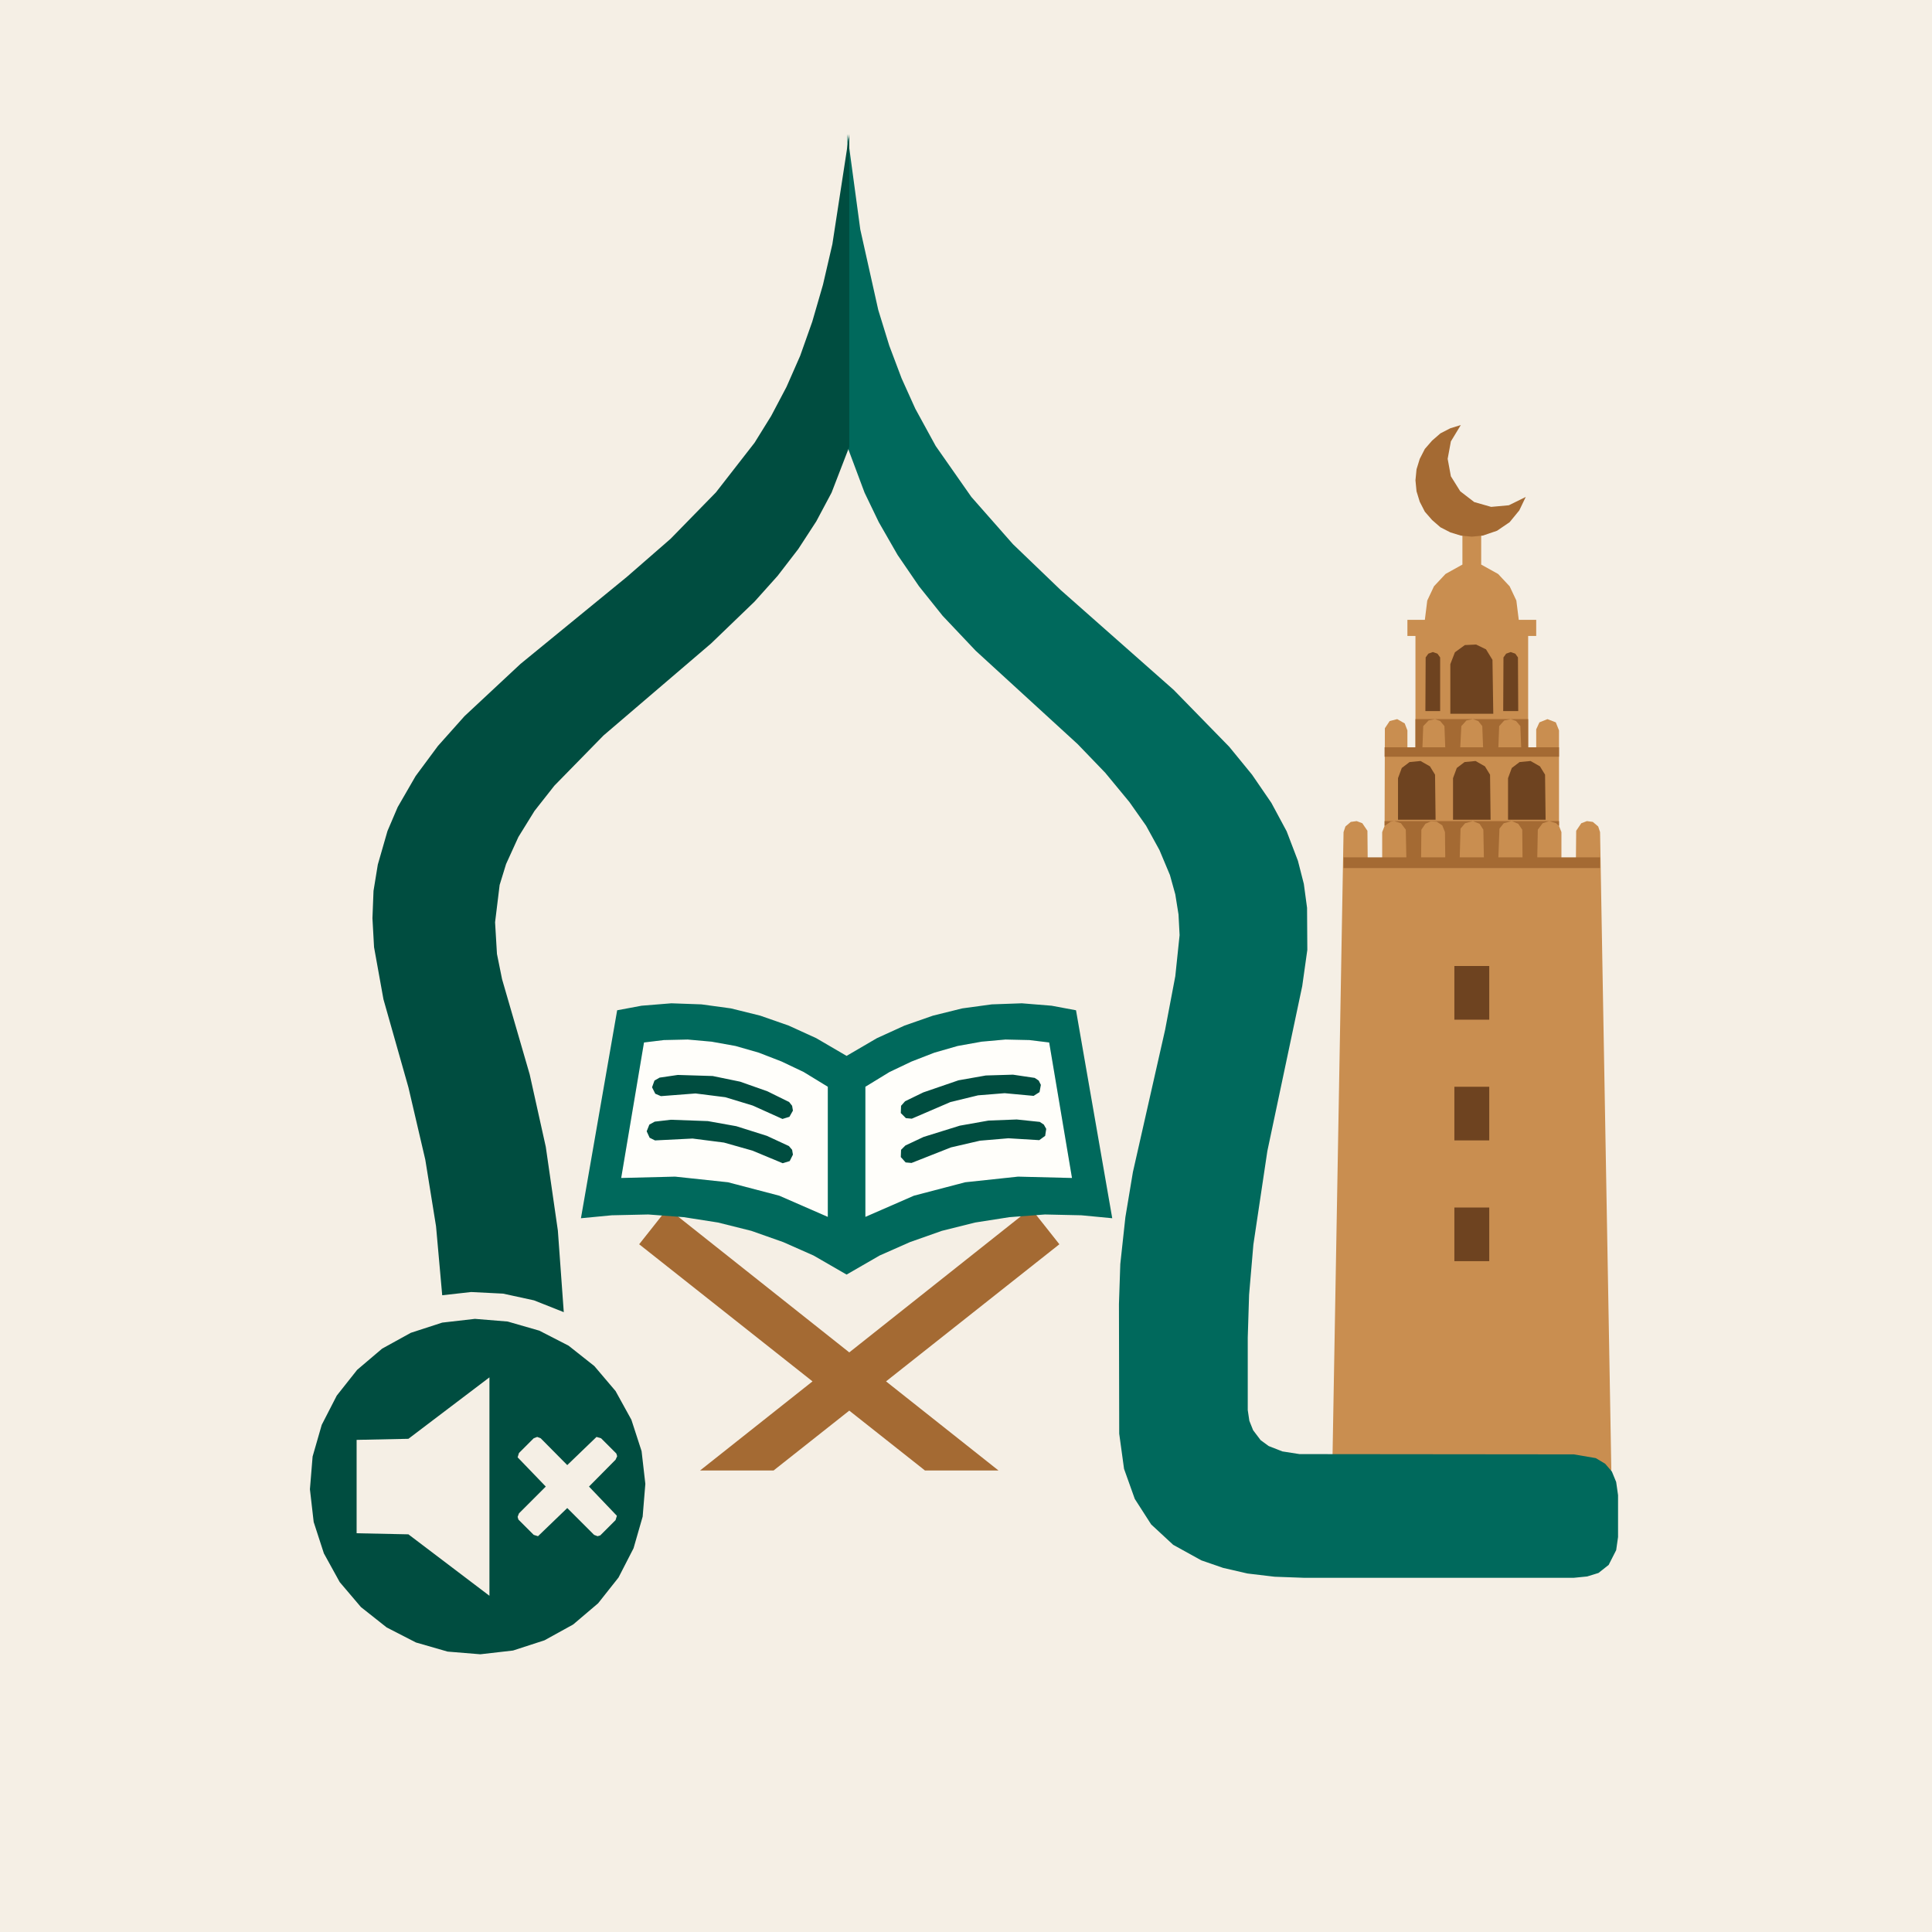
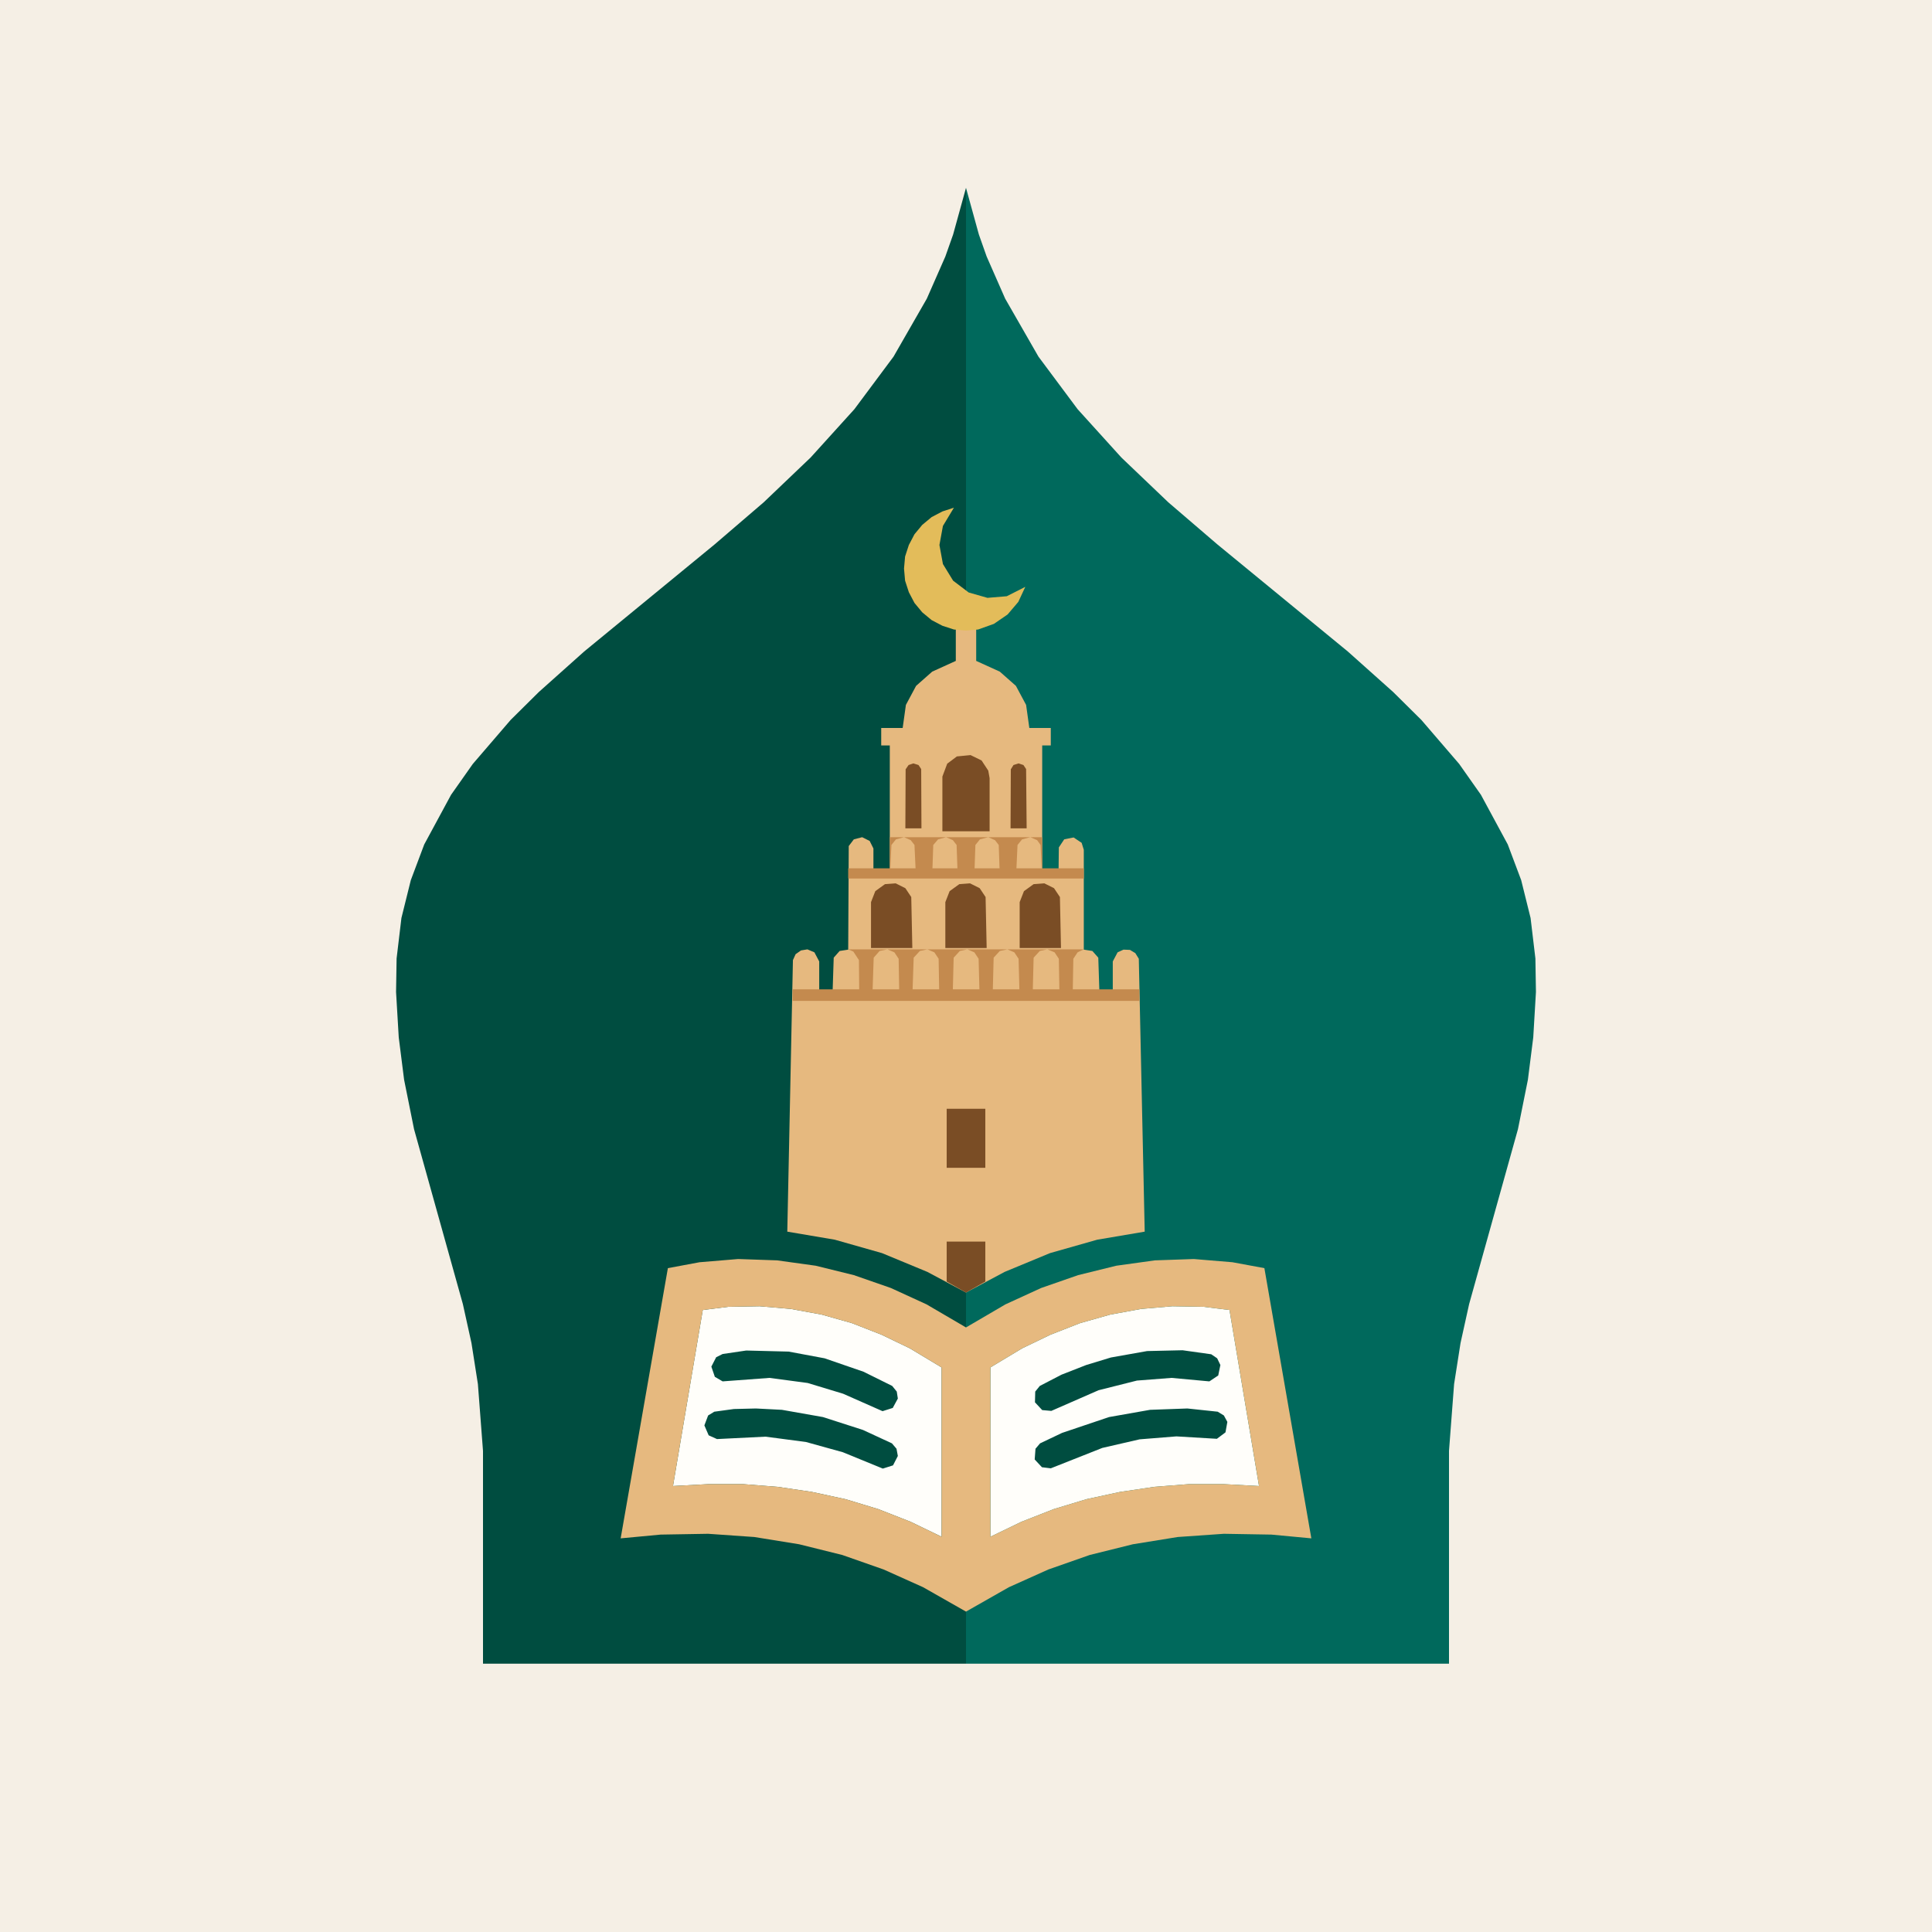
<svg xmlns="http://www.w3.org/2000/svg" width="512" height="512" viewBox="18 18 72 72">
  <rect width="108" height="108" fill="#F5EFE5" />
-   <path fill="#C98E50" fill-rule="evenodd" d="M70.45 45.22L70.35 44.96L70.07 44.8L69.79 44.87L69.61 45.14L69.6 48.78L69.51 49.01L69.51 50L68.97 50L68.96 48.96L68.77 48.68L68.56 48.6L68.34 48.63L68.14 48.8L68.07 49.01L67.65 72.8L78.05 72.8L77.63 49.01L77.56 48.8L77.36 48.63L77.14 48.6L76.93 48.68L76.74 48.96L76.73 50L76.19 50L76.19 49.01L76.1 48.78L76.1 45.22L75.98 44.92L75.67 44.8L75.37 44.92L75.25 45.18L75.25 45.9L74.95 45.9L74.95 41.7L75.25 41.7L75.25 41.1L74.6 41.1L74.51 40.38L74.26 39.85L73.83 39.39L73.2 39.04L73.2 37.6L72.5 37.6L72.5 39.04L71.87 39.39L71.44 39.85L71.19 40.38L71.1 41.1L70.45 41.1L70.45 41.7L70.75 41.7L70.75 45.9L70.45 45.9Z" />
-   <path fill="#A46A33" fill-rule="evenodd" d="M69.6 45.85L69.6 46.2L76.1 46.2L76.1 45.85L74.95 45.85L74.95 44.8L74.26 44.8L72.85 44.8L71.44 44.8L70.75 44.8L70.75 45.85ZM74.3 44.8L74.5 44.87L74.66 45.06L74.69 45.85L73.84 45.85L73.87 45.06L74.06 44.85ZM72.89 44.8L73.09 44.87L73.24 45.06L73.27 45.85L72.42 45.85L72.46 45.06L72.65 44.85ZM71.48 44.8L71.67 44.87L71.83 45.06L71.86 45.85L71.01 45.85L71.04 45.06L71.24 44.85ZM69.6 48.78L69.83 48.62L69.96 48.6L69.6 48.6ZM69.96 48.6L70.21 48.68L70.39 48.92L70.41 49.95L68.07 49.95L68.07 50.35L77.63 50.35L77.63 49.95L75.29 49.95L75.31 48.92L75.49 48.68L75.74 48.6L74.29 48.6L72.85 48.6L71.41 48.6ZM70.97 48.92L71.12 48.7L71.32 48.61L71.54 48.62L71.75 48.76L71.85 49.01L71.86 49.95L70.96 49.95ZM74.34 48.6L74.58 48.7L74.73 48.92L74.74 49.95L73.84 49.95L73.88 48.88L74.04 48.68ZM72.89 48.6L73.14 48.7L73.28 48.92L73.3 49.95L72.4 49.95L72.43 48.88L72.6 48.68ZM75.74 48.6L75.99 48.68L76.1 48.78L76.1 48.6Z" />
-   <path fill="#6E4320" fill-rule="evenodd" d="M73.62 42.59L73.38 42.2L73.01 42.02L72.59 42.04L72.22 42.31L72.05 42.75L72.05 44.6L73.65 44.6ZM71.67 42.5L71.57 42.36L71.4 42.3L71.23 42.36L71.13 42.5L71.12 44.5L71.67 44.5ZM74.57 42.5L74.47 42.36L74.3 42.3L74.13 42.36L74.03 42.5L74.02 44.5L74.58 44.5ZM71.48 46.87L71.29 46.56L70.94 46.36L70.53 46.4L70.24 46.62L70.1 47L70.1 48.55L71.5 48.55ZM73.53 46.87L73.34 46.56L72.99 46.36L72.58 46.4L72.29 46.62L72.15 47L72.15 48.55L73.55 48.55ZM75.58 46.87L75.39 46.56L75.04 46.36L74.63 46.4L74.34 46.62L74.2 47L74.2 48.55L75.6 48.55ZM73.5 56L73.5 54L72.2 54L72.2 56ZM73.5 58.5L72.2 58.5L72.2 60.5L73.5 60.5ZM73.5 63L72.2 63L72.2 65L73.5 65Z" />
-   <path fill="#A46A33" fill-rule="evenodd" d="M72.44 33.84L72.05 33.96L71.68 34.15L71.37 34.42L71.1 34.73L70.91 35.1L70.79 35.49L70.75 35.9L70.79 36.31L70.91 36.7L71.1 37.07L71.37 37.38L71.68 37.65L72.05 37.84L72.44 37.96L72.85 38L73.26 37.96L73.79 37.78L74.26 37.46L74.62 37.02L74.86 36.52L74.23 36.83L73.57 36.89L72.94 36.71L72.42 36.31L72.07 35.75L71.95 35.1L72.07 34.45Z" />
-   <path fill="#00695C" fill-rule="evenodd" d="M49.58 23L49.58 34.65L50.22 36.36L50.75 37.46L51.45 38.68L52.25 39.85L53.13 40.95L54.36 42.25L58.16 45.73L59.19 46.8L60.09 47.89L60.71 48.77L61.21 49.68L61.6 50.61L61.8 51.33L61.92 52.08L61.96 52.85L61.8 54.38L61.42 56.38L60.22 61.68L59.94 63.36L59.75 65.11L59.7 66.6L59.71 71.43L59.89 72.74L60.29 73.86L60.9 74.81L61.72 75.57L62.77 76.15L63.58 76.43L64.49 76.64L65.5 76.76L66.6 76.8L76.65 76.8L77.15 76.75L77.57 76.62L77.95 76.32L78.23 75.77L78.3 75.28L78.3 73.72L78.23 73.23L78.07 72.84L77.82 72.55L77.47 72.34L76.65 72.2L66.43 72.19L65.79 72.09L65.28 71.89L64.98 71.67L64.7 71.3L64.56 70.95L64.5 70.55L64.5 67.85L64.55 66.25L64.71 64.38L65.23 60.9L66.53 54.75L66.72 53.4L66.71 51.83L66.59 50.94L66.37 50.08L65.95 48.98L65.38 47.92L64.66 46.87L63.81 45.83L61.74 43.71L57.53 39.99L55.75 38.28L54.2 36.52L52.87 34.62L52.11 33.23L51.6 32.1L51.14 30.88L50.73 29.55L50.06 26.55Z" />
-   <path fill="#004D40" fill-rule="evenodd" d="M49.65 23L49.02 27.1L48.67 28.61L48.27 29.99L47.82 31.26L47.31 32.42L46.74 33.5L46.12 34.5L44.68 36.35L42.99 38.08L41.36 39.5L37.4 42.74L35.31 44.69L34.32 45.8L33.49 46.92L32.82 48.08L32.44 48.97L32.08 50.22L31.92 51.2L31.88 52.22L31.94 53.3L32.29 55.24L33.22 58.52L33.85 61.22L34.25 63.7L34.48 66.27L35.56 66.15L36.75 66.21L37.9 66.46L39.01 66.9L38.79 63.86L38.34 60.74L37.74 58.04L36.71 54.49L36.52 53.55L36.45 52.37L36.62 50.98L36.86 50.2L37.32 49.19L37.92 48.22L38.66 47.28L40.49 45.41L44.5 41.98L46.12 40.42L46.98 39.46L47.75 38.46L48.42 37.43L48.99 36.36L49.65 34.65Z" />
-   <path fill="#A46A33" fill-rule="evenodd" d="M57.48 64.37L56.42 63.03L49.65 68.4L42.88 63.03L41.82 64.37L48.28 69.48L44.09 72.8L46.83 72.8L49.65 70.57L52.47 72.8L55.21 72.8L51.02 69.48Z" />
-   <path fill="#FFFEFA" fill-rule="evenodd" d="M41.15 61.9L43.16 61.85L45.13 62.06L47.04 62.56L48.85 63.35L48.85 58.5L47.95 57.95L47.13 57.56L46.28 57.23L45.41 56.98L44.52 56.82L43.63 56.74L42.74 56.76L42 56.85ZM50.25 63.35L52.06 62.56L53.97 62.06L55.94 61.85L57.95 61.9L57.1 56.85L56.36 56.76L55.47 56.74L54.58 56.82L53.69 56.98L52.82 57.23L51.97 57.56L51.15 57.95L50.25 58.5Z" />
-   <path fill="#00695C" fill-rule="evenodd" d="M39.65 63.4L40.8 63.29L42.16 63.26L43.48 63.36L44.76 63.56L46 63.87L47.19 64.29L48.32 64.79L49.55 65.5L50.78 64.79L51.91 64.29L53.1 63.87L54.34 63.56L55.62 63.36L56.94 63.26L58.3 63.29L59.45 63.4L58.1 55.65L57.19 55.48L56.08 55.39L54.96 55.43L53.86 55.58L52.77 55.85L51.71 56.22L50.68 56.69L49.55 57.35L48.42 56.69L47.39 56.22L46.33 55.85L45.24 55.58L44.14 55.43L43.02 55.39L41.91 55.48L41 55.65ZM42 56.85L42.74 56.76L43.63 56.74L44.52 56.82L45.41 56.98L46.28 57.23L47.13 57.56L47.95 57.95L48.85 58.5L48.85 63.35L47.04 62.56L45.13 62.06L43.16 61.85L41.15 61.9ZM50.25 58.5L51.15 57.95L51.97 57.56L52.82 57.23L53.69 56.98L54.58 56.82L55.47 56.74L56.36 56.76L57.1 56.85L57.95 61.9L55.94 61.85L53.97 62.06L52.06 62.56L50.25 63.35Z" />
-   <path fill="#004D40" fill-rule="evenodd" d="M42.63 58.85L43.92 58.75L45.03 58.89L46.05 59.2L47.16 59.7L47.42 59.62L47.55 59.39L47.52 59.21L47.41 59.07L46.6 58.67L45.58 58.31L44.56 58.1L43.26 58.06L42.58 58.16L42.39 58.27L42.3 58.52L42.42 58.76ZM51.98 59.69L53.42 59.07L54.45 58.82L55.44 58.74L56.52 58.84L56.74 58.7L56.79 58.43L56.71 58.27L56.56 58.17L55.75 58.05L54.74 58.08L53.72 58.26L52.41 58.71L51.73 59.04L51.58 59.21L51.57 59.48L51.76 59.67ZM42.41 60.5L43.81 60.43L44.98 60.58L46.04 60.88L47.17 61.35L47.43 61.27L47.55 61.03L47.52 60.85L47.4 60.71L46.58 60.33L45.44 59.97L44.38 59.78L43 59.73L42.4 59.8L42.2 59.91L42.1 60.16L42.21 60.4ZM51.97 61.34L53.44 60.76L54.52 60.51L55.58 60.42L56.73 60.49L56.95 60.33L56.99 60.07L56.9 59.91L56.75 59.81L55.89 59.72L54.84 59.76L53.77 59.95L52.42 60.37L51.74 60.69L51.58 60.85L51.57 61.12L51.75 61.32Z" />
-   <path fill="#004D40" fill-rule="evenodd" d="M42.05 73.3L41.91 72.08L41.53 70.91L40.94 69.84L40.15 68.91L39.19 68.15L38.1 67.59L36.92 67.25L35.7 67.15L34.48 67.29L33.31 67.67L32.24 68.26L31.31 69.05L30.55 70.01L29.99 71.1L29.65 72.28L29.55 73.5L29.69 74.72L30.07 75.89L30.66 76.96L31.45 77.89L32.41 78.65L33.5 79.21L34.68 79.55L35.9 79.65L37.12 79.51L38.29 79.13L39.36 78.54L40.29 77.75L41.05 76.79L41.61 75.7L41.95 74.52ZM31.29 71.66L33.22 71.62L36.24 69.33L36.24 77.47L33.22 75.18L31.29 75.14ZM38.15 71.6L39.14 72.6L40.23 71.55L40.4 71.6L40.97 72.17L41 72.27L40.94 72.4L39.95 73.4L40.99 74.49L40.94 74.65L40.37 75.22L40.27 75.25L40.14 75.2L39.14 74.2L38.05 75.25L37.89 75.2L37.32 74.63L37.29 74.53L37.34 74.4L38.34 73.4L37.29 72.31L37.34 72.15L37.89 71.6L38.02 71.55Z" />
+   <path fill="#004D40" fill-rule="evenodd" d="M54 25L54 80L36 80L36 72.07L35.81 69.58L35.57 68.05L35.25 66.6L33.43 60.08L33.06 58.24L32.86 56.66L32.76 54.97L32.78 53.72L32.96 52.21L33.31 50.8L33.81 49.47L34.81 47.62L35.62 46.47L37.03 44.83L38.08 43.79L39.77 42.28L44.63 38.29L46.46 36.72L48.21 35.05L49.84 33.25L51.3 31.29L52.54 29.13L53.23 27.56L53.52 26.74Z" />
+   <path fill="#00695C" fill-rule="evenodd" d="M54 25L54 80L72 80L72 72.07L72.19 69.58L72.43 68.05L72.75 66.6L74.57 60.08L74.94 58.24L75.14 56.66L75.24 54.97L75.22 53.72L75.04 52.21L74.69 50.8L74.19 49.47L73.19 47.62L72.38 46.47L70.97 44.83L69.92 43.79L68.23 42.28L63.37 38.29L61.54 36.72L59.79 35.05L58.16 33.25L56.7 31.29L55.46 29.13L54.77 27.56L54.48 26.74Z" />
+   <path fill="#E6B97F" fill-rule="evenodd" d="M50.55 49.62L50.41 49.34L50.13 49.2L49.82 49.28L49.63 49.53L49.61 53.39L49.29 53.44L49.07 53.69L49.03 54.92L48.53 54.92L48.53 53.83L48.35 53.49L48.09 53.38L47.85 53.42L47.65 53.56L47.55 53.78L47.34 63.9L49.11 64.2L50.87 64.7L52.56 65.4L54 66.17L55.44 65.4L57.13 64.7L58.89 64.2L60.66 63.9L60.44 53.73L60.31 53.52L60.11 53.4L59.87 53.39L59.65 53.49L59.47 53.83L59.47 54.92L58.97 54.92L58.93 53.69L58.71 53.44L58.39 53.39L58.39 49.67L58.31 49.41L58.01 49.21L57.66 49.28L57.46 49.58L57.45 50.41L56.84 50.41L56.84 45.78L57.16 45.78L57.16 45.13L56.36 45.13L56.24 44.27L55.86 43.56L55.26 43.03L54.38 42.63L54.38 41.06L53.62 41.06L53.62 42.63L52.74 43.03L52.14 43.56L51.76 44.27L51.64 45.13L50.84 45.13L50.84 45.78L51.16 45.78L51.16 50.41L50.55 50.41Z" />
+   <path fill="#C48A4E" fill-rule="evenodd" d="M49.61 50.36L49.61 50.74L58.39 50.74L58.39 50.36L56.84 50.36L56.84 49.2L56.35 49.2L54.78 49.2L53.22 49.2L51.65 49.2L51.16 49.2L51.16 50.36ZM56.4 49.2L56.65 49.31L56.78 49.49L56.82 50.36L55.88 50.36L55.92 49.49L56.09 49.28ZM54.83 49.2L55.08 49.31L55.22 49.49L55.25 50.36L54.32 50.36L54.35 49.49L54.52 49.28ZM53.26 49.2L53.51 49.31L53.65 49.49L53.68 50.36L52.75 50.36L52.78 49.49L52.96 49.28ZM51.69 49.2L51.94 49.31L52.08 49.49L52.12 50.36L51.18 50.36L51.22 49.49L51.39 49.28ZM49.8 53.46L50.01 53.78L50.02 54.87L47.54 54.87L47.54 55.3L60.46 55.3L60.46 54.87L57.98 54.87L58 53.73L58.16 53.49L58.39 53.38L56.98 53.38L55.49 53.38L54 53.38L52.51 53.38L51.02 53.38L49.61 53.38ZM57.03 53.38L57.3 53.49L57.46 53.73L57.48 54.87L56.49 54.87L56.52 53.69L56.75 53.44ZM55.54 53.38L55.8 53.49L55.96 53.73L55.99 54.87L55 54.87L55.03 53.69L55.26 53.44ZM54.05 53.38L54.31 53.49L54.47 53.73L54.5 54.87L53.51 54.87L53.54 53.69L53.77 53.44ZM52.56 53.38L52.82 53.49L52.98 53.73L53 54.87L52.01 54.87L52.05 53.69L52.28 53.44ZM51.07 53.38L51.33 53.49L51.49 53.73L51.51 54.87L50.52 54.87L50.56 53.69L50.78 53.44Z" />
+   <path fill="#7A4D25" fill-rule="evenodd" d="M54.83 46.72L54.58 46.34L54.17 46.14L53.66 46.19L53.3 46.46L53.12 46.94L53.12 48.98L54.88 48.98L54.88 47ZM52.33 46.66L52.23 46.51L52.04 46.45L51.86 46.51L51.75 46.67L51.74 48.87L52.34 48.87ZM56.24 46.66L56.14 46.51L55.96 46.45L55.77 46.51L55.67 46.67L55.66 48.87L56.26 48.87ZM51.96 51.43L51.74 51.1L51.38 50.92L50.98 50.95L50.62 51.21L50.46 51.62L50.46 53.33L52 53.33ZM54.73 51.43L54.51 51.1L54.15 50.92L53.75 50.95L53.39 51.21L53.23 51.62L53.23 53.33L54.77 53.33ZM57.5 51.43L57.28 51.1L56.92 50.92L56.52 50.95L56.16 51.21L56 51.62L56 53.33L57.54 53.33ZM54.72 59.32L53.28 59.32L53.28 61.52L54.72 61.52ZM53.28 64.27L53.28 65.76L54 66.17L54.72 65.76L54.72 64.27Z" />
+   <path fill="#E3BC5A" fill-rule="evenodd" d="M53.55 36.92L53.12 37.06L52.72 37.27L52.37 37.56L52.08 37.91L51.87 38.31L51.73 38.74L51.69 39.19L51.73 39.64L51.87 40.07L52.08 40.47L52.37 40.82L52.72 41.11L53.12 41.32L53.55 41.46L54 41.5L54.45 41.46L55.04 41.25L55.55 40.9L55.95 40.43L56.21 39.87L55.52 40.22L54.8 40.28L54.1 40.08L53.52 39.64L53.14 39.02L53.01 38.31L53.14 37.6Z" />
+   <path fill="#FFFEFA" fill-rule="evenodd" d="M43.08 73.38L44.39 73.31L45.7 73.31L46.98 73.41L48.26 73.6L49.51 73.87L50.73 74.24L51.93 74.71L53.09 75.27L53.09 68.96L51.91 68.25L50.85 67.74L49.75 67.31L48.62 66.99L47.47 66.78L46.31 66.68L45.15 66.7L44.19 66.82ZM54.91 75.27L56.07 74.71L57.27 74.24L58.49 73.87L59.74 73.6L61.02 73.41L62.3 73.31L63.61 73.31L64.92 73.38L63.82 66.82L62.85 66.7L61.69 66.68L60.53 66.78L59.38 66.99L58.25 67.31L57.15 67.74L56.09 68.25L54.91 68.96Z" />
+   <path fill="#E6B97F" fill-rule="evenodd" d="M41.13 75.33L42.62 75.19L44.39 75.16L46.11 75.28L47.78 75.55L49.39 75.95L50.93 76.49L52.4 77.15L54 78.06L55.6 77.15L57.07 76.49L58.61 75.95L60.22 75.55L61.89 75.28L63.61 75.16L65.38 75.19L66.87 75.33L65.12 65.26L63.93 65.04L62.49 64.92L61.04 64.97L59.6 65.17L58.18 65.52L56.8 66L55.47 66.61L54 67.47L52.53 66.61L51.2 66L49.82 65.52L48.4 65.17L46.96 64.97L45.51 64.92L44.07 65.04L42.89 65.26ZM44.19 66.82L45.15 66.7L46.31 66.68L47.47 66.78L48.62 66.99L49.75 67.31L50.85 67.74L51.91 68.25L53.09 68.96L53.09 75.27L51.93 74.71L50.73 74.24L49.51 73.87L48.26 73.6L46.98 73.41L45.7 73.31L44.39 73.31L43.08 73.38ZM54.91 68.96L56.09 68.25L57.15 67.74L58.25 67.31L59.38 66.99L60.53 66.78L61.69 66.68L62.85 66.7L63.82 66.82L64.92 73.38L63.61 73.31L62.3 73.31L61.02 73.41L59.74 73.6L58.49 73.87L57.27 74.24L56.07 74.71L54.91 75.27Z" />
+   <path fill="#004D40" fill-rule="evenodd" d="M44.93 69.48L46.68 69.35L48.1 69.54L49.42 69.94L50.89 70.59L51.27 70.47L51.46 70.12L51.42 69.86L51.25 69.65L50.18 69.12L48.73 68.62L47.39 68.37L45.81 68.33L44.93 68.46L44.69 68.58L44.51 68.93L44.64 69.31ZM57.18 70.58L58.94 69.81L60.37 69.45L61.66 69.35L63.07 69.48L63.4 69.26L63.48 68.87L63.36 68.62L63.14 68.47L62.07 68.32L60.75 68.35L59.4 68.59L58.48 68.87L57.56 69.23L56.75 69.65L56.58 69.86L56.57 70.26L56.84 70.55ZM44.72 71.63L46.53 71.54L48.04 71.74L49.41 72.12L50.9 72.73L51.28 72.61L51.46 72.26L51.41 71.99L51.24 71.79L50.16 71.29L48.67 70.81L47.14 70.54L46.17 70.49L45.35 70.51L44.62 70.61L44.39 70.75L44.25 71.12L44.41 71.49ZM57.16 72.72L59.08 71.96L60.47 71.64L61.84 71.53L63.35 71.62L63.67 71.38L63.74 70.99L63.61 70.75L63.38 70.61L62.25 70.49L60.86 70.54L59.33 70.81L57.58 71.4L56.76 71.79L56.59 71.99L56.56 72.39L56.83 72.68Z" />
</svg>
